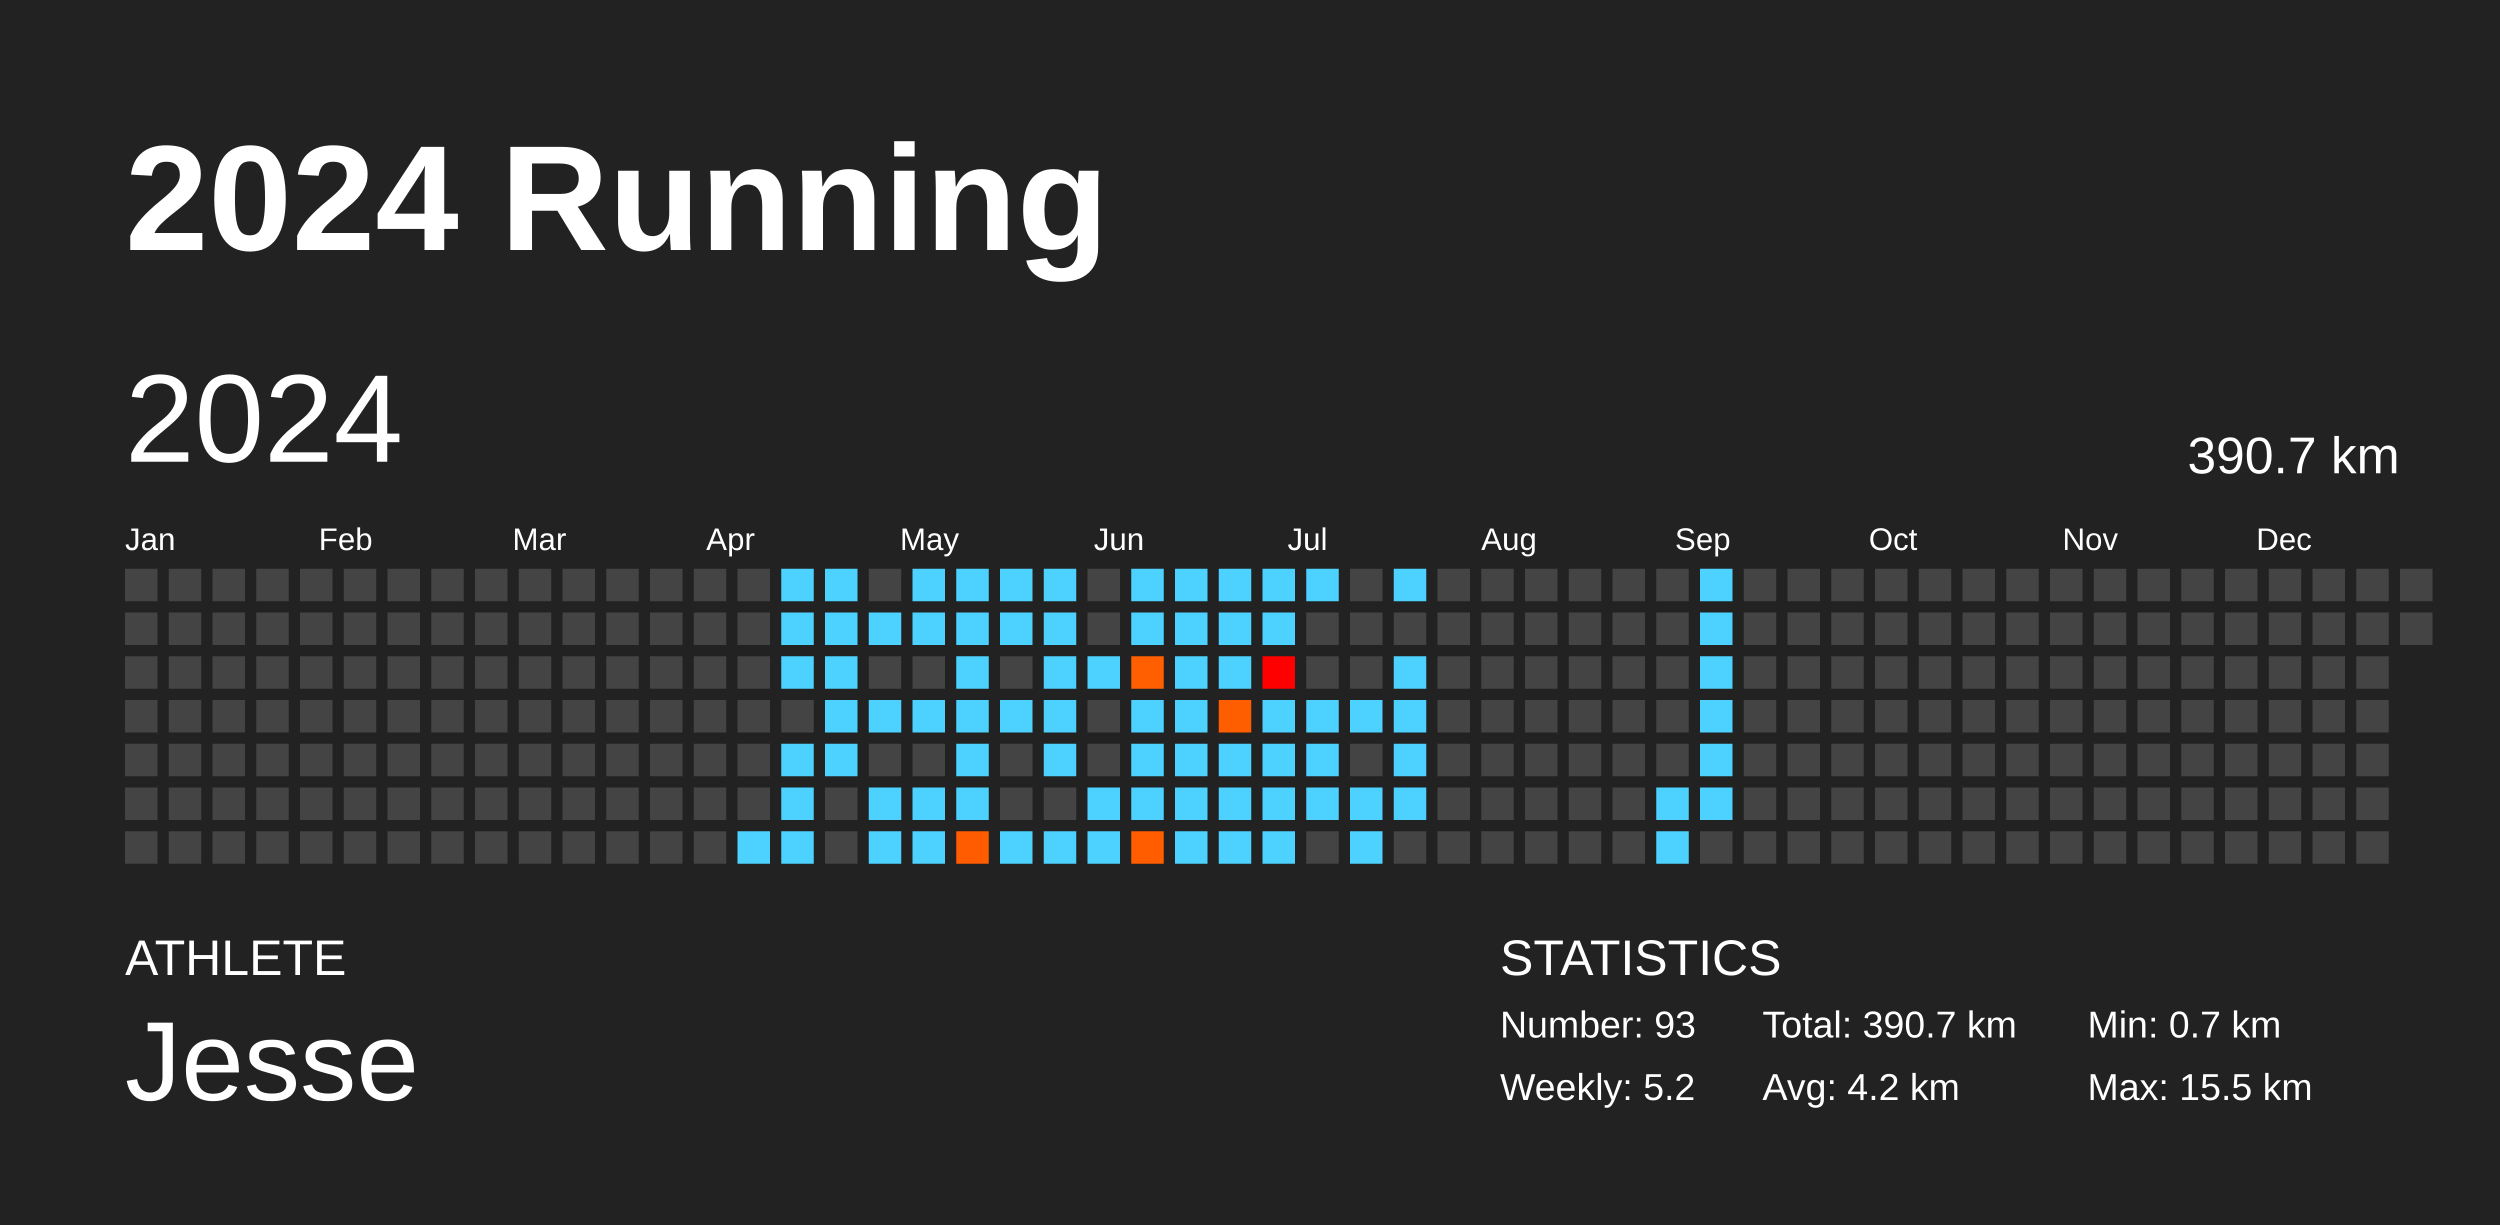
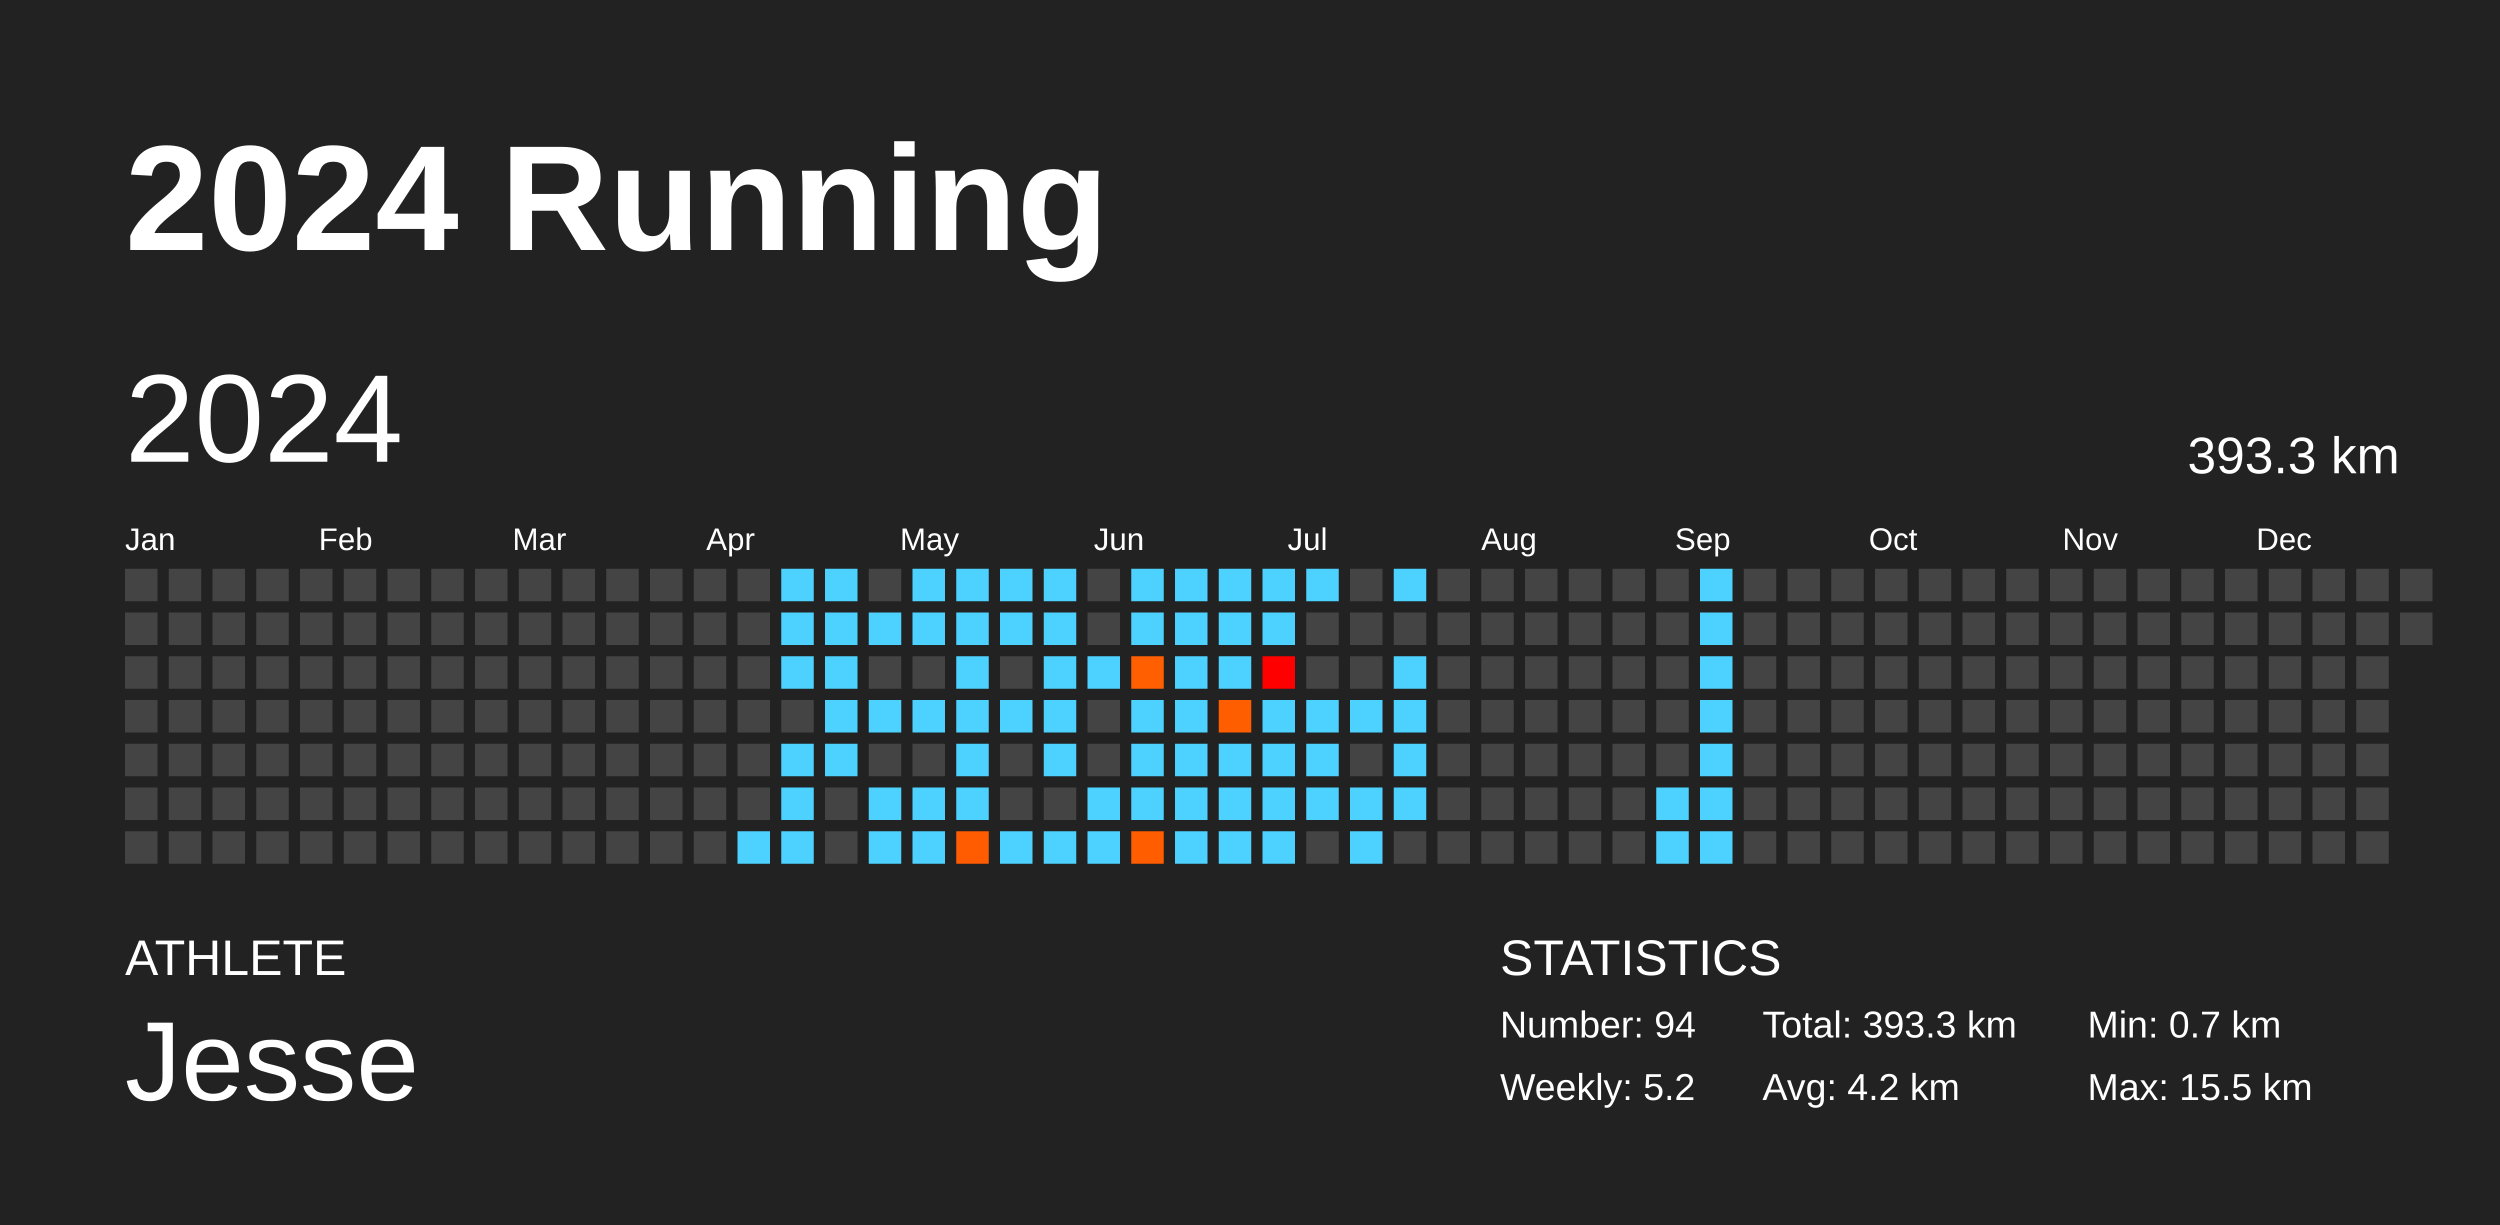
<svg xmlns="http://www.w3.org/2000/svg" baseProfile="full" height="98mm" version="1.1" viewBox="0,0,200,98" width="200mm">
  <defs />
  <rect fill="#222222" height="98" width="200" x="0" y="0" />
  <text fill="#FFFFFF" style="font-size:12px; font-family:Arial; font-weight:bold;" x="10" y="20">2024 Running</text>
  <text fill="#FFFFFF" style="font-size:4px; font-family:Arial" x="10" y="78">ATHLETE</text>
  <text fill="#FFFFFF" style="font-size:9px; font-family:Arial" x="10" y="88">Jesse</text>
  <text fill="#FFFFFF" style="font-size:4px; font-family:Arial" x="120" y="78">STATISTICS</text>
-   <text fill="#FFFFFF" style="font-size:3px; font-family:Arial" x="120" y="83">Number: 93</text>
+   <text fill="#FFFFFF" style="font-size:3px; font-family:Arial" x="120" y="83">Number: 94</text>
  <text fill="#FFFFFF" style="font-size:3px; font-family:Arial" x="120" y="88">Weekly: 5.2</text>
-   <text fill="#FFFFFF" style="font-size:3px; font-family:Arial" x="141" y="83">Total: 390.7 km</text>
+   <text fill="#FFFFFF" style="font-size:3px; font-family:Arial" x="141" y="83">Total: 393.3 km</text>
  <text fill="#FFFFFF" style="font-size:3px; font-family:Arial" x="141" y="88">Avg: 4.2 km</text>
  <text fill="#FFFFFF" style="font-size:3px; font-family:Arial" x="167" y="83">Min: 0.7 km</text>
  <text fill="#FFFFFF" style="font-size:3px; font-family:Arial" x="167" y="88">Max: 15.5 km</text>
  <text dominant-baseline="hanging" fill="#FFFFFF" style="font-size:10.0px; font-family:Arial;" x="10" y="30">2024</text>
-   <text dominant-baseline="hanging" fill="#FFFFFF" style="font-size:4.125px; font-family:Arial;" x="175" y="35">390.7 km</text>
+   <text dominant-baseline="hanging" fill="#FFFFFF" style="font-size:4.125px; font-family:Arial;" x="175" y="35">393.3 km</text>
  <text fill="#FFFFFF" style="font-size:2.5px; font-family:Arial" x="10.0" y="44">Jan</text>
  <text fill="#FFFFFF" style="font-size:2.5px; font-family:Arial" x="25.5" y="44">Feb</text>
  <text fill="#FFFFFF" style="font-size:2.5px; font-family:Arial" x="41.0" y="44">Mar</text>
  <text fill="#FFFFFF" style="font-size:2.5px; font-family:Arial" x="56.5" y="44">Apr</text>
  <text fill="#FFFFFF" style="font-size:2.5px; font-family:Arial" x="72.0" y="44">May</text>
  <text fill="#FFFFFF" style="font-size:2.5px; font-family:Arial" x="87.5" y="44">Jun</text>
  <text fill="#FFFFFF" style="font-size:2.5px; font-family:Arial" x="103.0" y="44">Jul</text>
  <text fill="#FFFFFF" style="font-size:2.5px; font-family:Arial" x="118.5" y="44">Aug</text>
  <text fill="#FFFFFF" style="font-size:2.5px; font-family:Arial" x="134.0" y="44">Sep</text>
  <text fill="#FFFFFF" style="font-size:2.5px; font-family:Arial" x="149.5" y="44">Oct</text>
  <text fill="#FFFFFF" style="font-size:2.5px; font-family:Arial" x="165.0" y="44">Nov</text>
  <text fill="#FFFFFF" style="font-size:2.5px; font-family:Arial" x="180.5" y="44">Dec</text>
  <rect fill="#444444" height="2.6" width="2.6" x="10.0" y="45.5" />
  <rect fill="#444444" height="2.6" width="2.6" x="10.0" y="49.0" />
  <rect fill="#444444" height="2.6" width="2.6" x="10.0" y="52.5" />
  <rect fill="#444444" height="2.6" width="2.6" x="10.0" y="56.0" />
  <rect fill="#444444" height="2.6" width="2.6" x="10.0" y="59.5" />
  <rect fill="#444444" height="2.6" width="2.6" x="10.0" y="63.0" />
  <rect fill="#444444" height="2.6" width="2.6" x="10.0" y="66.5" />
  <rect fill="#444444" height="2.6" width="2.6" x="13.5" y="45.5" />
  <rect fill="#444444" height="2.6" width="2.6" x="13.5" y="49.0" />
  <rect fill="#444444" height="2.6" width="2.6" x="13.5" y="52.5" />
  <rect fill="#444444" height="2.6" width="2.6" x="13.5" y="56.0" />
  <rect fill="#444444" height="2.6" width="2.6" x="13.5" y="59.5" />
  <rect fill="#444444" height="2.6" width="2.6" x="13.5" y="63.0" />
  <rect fill="#444444" height="2.6" width="2.6" x="13.5" y="66.5" />
  <rect fill="#444444" height="2.6" width="2.6" x="17.0" y="45.5" />
  <rect fill="#444444" height="2.6" width="2.6" x="17.0" y="49.0" />
  <rect fill="#444444" height="2.6" width="2.6" x="17.0" y="52.5" />
  <rect fill="#444444" height="2.6" width="2.6" x="17.0" y="56.0" />
  <rect fill="#444444" height="2.6" width="2.6" x="17.0" y="59.5" />
  <rect fill="#444444" height="2.6" width="2.6" x="17.0" y="63.0" />
  <rect fill="#444444" height="2.6" width="2.6" x="17.0" y="66.5" />
  <rect fill="#444444" height="2.6" width="2.6" x="20.5" y="45.5" />
  <rect fill="#444444" height="2.6" width="2.6" x="20.5" y="49.0" />
  <rect fill="#444444" height="2.6" width="2.6" x="20.5" y="52.5" />
  <rect fill="#444444" height="2.6" width="2.6" x="20.5" y="56.0" />
  <rect fill="#444444" height="2.6" width="2.6" x="20.5" y="59.5" />
  <rect fill="#444444" height="2.6" width="2.6" x="20.5" y="63.0" />
  <rect fill="#444444" height="2.6" width="2.6" x="20.5" y="66.5" />
  <rect fill="#444444" height="2.6" width="2.6" x="24.0" y="45.5" />
  <rect fill="#444444" height="2.6" width="2.6" x="24.0" y="49.0" />
  <rect fill="#444444" height="2.6" width="2.6" x="24.0" y="52.5" />
  <rect fill="#444444" height="2.6" width="2.6" x="24.0" y="56.0" />
  <rect fill="#444444" height="2.6" width="2.6" x="24.0" y="59.5" />
  <rect fill="#444444" height="2.6" width="2.6" x="24.0" y="63.0" />
  <rect fill="#444444" height="2.6" width="2.6" x="24.0" y="66.5" />
  <rect fill="#444444" height="2.6" width="2.6" x="27.5" y="45.5" />
  <rect fill="#444444" height="2.6" width="2.6" x="27.5" y="49.0" />
  <rect fill="#444444" height="2.6" width="2.6" x="27.5" y="52.5" />
  <rect fill="#444444" height="2.6" width="2.6" x="27.5" y="56.0" />
  <rect fill="#444444" height="2.6" width="2.6" x="27.5" y="59.5" />
  <rect fill="#444444" height="2.6" width="2.6" x="27.5" y="63.0" />
  <rect fill="#444444" height="2.6" width="2.6" x="27.5" y="66.5" />
  <rect fill="#444444" height="2.6" width="2.6" x="31.0" y="45.5" />
  <rect fill="#444444" height="2.6" width="2.6" x="31.0" y="49.0" />
  <rect fill="#444444" height="2.6" width="2.6" x="31.0" y="52.5" />
  <rect fill="#444444" height="2.6" width="2.6" x="31.0" y="56.0" />
  <rect fill="#444444" height="2.6" width="2.6" x="31.0" y="59.5" />
  <rect fill="#444444" height="2.6" width="2.6" x="31.0" y="63.0" />
  <rect fill="#444444" height="2.6" width="2.6" x="31.0" y="66.5" />
  <rect fill="#444444" height="2.6" width="2.6" x="34.5" y="45.5" />
  <rect fill="#444444" height="2.6" width="2.6" x="34.5" y="49.0" />
  <rect fill="#444444" height="2.6" width="2.6" x="34.5" y="52.5" />
  <rect fill="#444444" height="2.6" width="2.6" x="34.5" y="56.0" />
  <rect fill="#444444" height="2.6" width="2.6" x="34.5" y="59.5" />
  <rect fill="#444444" height="2.6" width="2.6" x="34.5" y="63.0" />
  <rect fill="#444444" height="2.6" width="2.6" x="34.5" y="66.5" />
  <rect fill="#444444" height="2.6" width="2.6" x="38.0" y="45.5" />
  <rect fill="#444444" height="2.6" width="2.6" x="38.0" y="49.0" />
  <rect fill="#444444" height="2.6" width="2.6" x="38.0" y="52.5" />
  <rect fill="#444444" height="2.6" width="2.6" x="38.0" y="56.0" />
  <rect fill="#444444" height="2.6" width="2.6" x="38.0" y="59.5" />
  <rect fill="#444444" height="2.6" width="2.6" x="38.0" y="63.0" />
  <rect fill="#444444" height="2.6" width="2.6" x="38.0" y="66.5" />
  <rect fill="#444444" height="2.6" width="2.6" x="41.5" y="45.5" />
  <rect fill="#444444" height="2.6" width="2.6" x="41.5" y="49.0" />
  <rect fill="#444444" height="2.6" width="2.6" x="41.5" y="52.5" />
  <rect fill="#444444" height="2.6" width="2.6" x="41.5" y="56.0" />
  <rect fill="#444444" height="2.6" width="2.6" x="41.5" y="59.5" />
  <rect fill="#444444" height="2.6" width="2.6" x="41.5" y="63.0" />
  <rect fill="#444444" height="2.6" width="2.6" x="41.5" y="66.5" />
  <rect fill="#444444" height="2.6" width="2.6" x="45.0" y="45.5" />
  <rect fill="#444444" height="2.6" width="2.6" x="45.0" y="49.0" />
  <rect fill="#444444" height="2.6" width="2.6" x="45.0" y="52.5" />
  <rect fill="#444444" height="2.6" width="2.6" x="45.0" y="56.0" />
  <rect fill="#444444" height="2.6" width="2.6" x="45.0" y="59.5" />
  <rect fill="#444444" height="2.6" width="2.6" x="45.0" y="63.0" />
  <rect fill="#444444" height="2.6" width="2.6" x="45.0" y="66.5" />
  <rect fill="#444444" height="2.6" width="2.6" x="48.5" y="45.5" />
  <rect fill="#444444" height="2.6" width="2.6" x="48.5" y="49.0" />
  <rect fill="#444444" height="2.6" width="2.6" x="48.5" y="52.5" />
  <rect fill="#444444" height="2.6" width="2.6" x="48.5" y="56.0" />
  <rect fill="#444444" height="2.6" width="2.6" x="48.5" y="59.5" />
  <rect fill="#444444" height="2.6" width="2.6" x="48.5" y="63.0" />
  <rect fill="#444444" height="2.6" width="2.6" x="48.5" y="66.5" />
  <rect fill="#444444" height="2.6" width="2.6" x="52.0" y="45.5" />
  <rect fill="#444444" height="2.6" width="2.6" x="52.0" y="49.0" />
  <rect fill="#444444" height="2.6" width="2.6" x="52.0" y="52.5" />
  <rect fill="#444444" height="2.6" width="2.6" x="52.0" y="56.0" />
  <rect fill="#444444" height="2.6" width="2.6" x="52.0" y="59.5" />
  <rect fill="#444444" height="2.6" width="2.6" x="52.0" y="63.0" />
  <rect fill="#444444" height="2.6" width="2.6" x="52.0" y="66.5" />
  <rect fill="#444444" height="2.6" width="2.6" x="55.5" y="45.5" />
  <rect fill="#444444" height="2.6" width="2.6" x="55.5" y="49.0" />
  <rect fill="#444444" height="2.6" width="2.6" x="55.5" y="52.5" />
  <rect fill="#444444" height="2.6" width="2.6" x="55.5" y="56.0" />
  <rect fill="#444444" height="2.6" width="2.6" x="55.5" y="59.5" />
  <rect fill="#444444" height="2.6" width="2.6" x="55.5" y="63.0" />
  <rect fill="#444444" height="2.6" width="2.6" x="55.5" y="66.5" />
  <rect fill="#444444" height="2.6" width="2.6" x="59.0" y="45.5" />
  <rect fill="#444444" height="2.6" width="2.6" x="59.0" y="49.0" />
  <rect fill="#444444" height="2.6" width="2.6" x="59.0" y="52.5" />
  <rect fill="#444444" height="2.6" width="2.6" x="59.0" y="56.0" />
  <rect fill="#444444" height="2.6" width="2.6" x="59.0" y="59.5" />
  <rect fill="#444444" height="2.6" width="2.6" x="59.0" y="63.0" />
  <rect fill="#4dd2ff" height="2.6" width="2.6" x="59.0" y="66.5" />
  <rect fill="#4dd2ff" height="2.6" width="2.6" x="62.5" y="45.5" />
  <rect fill="#4dd2ff" height="2.6" width="2.6" x="62.5" y="49.0" />
  <rect fill="#4dd2ff" height="2.6" width="2.6" x="62.5" y="52.5" />
  <rect fill="#444444" height="2.6" width="2.6" x="62.5" y="56.0" />
  <rect fill="#4dd2ff" height="2.6" width="2.6" x="62.5" y="59.5" />
  <rect fill="#4dd2ff" height="2.6" width="2.6" x="62.5" y="63.0" />
  <rect fill="#4dd2ff" height="2.6" width="2.6" x="62.5" y="66.5" />
  <rect fill="#4dd2ff" height="2.6" width="2.6" x="66.0" y="45.5" />
  <rect fill="#4dd2ff" height="2.6" width="2.6" x="66.0" y="49.0" />
  <rect fill="#4dd2ff" height="2.6" width="2.6" x="66.0" y="52.5" />
  <rect fill="#4dd2ff" height="2.6" width="2.6" x="66.0" y="56.0" />
  <rect fill="#4dd2ff" height="2.6" width="2.6" x="66.0" y="59.5" />
  <rect fill="#444444" height="2.6" width="2.6" x="66.0" y="63.0" />
  <rect fill="#444444" height="2.6" width="2.6" x="66.0" y="66.5" />
  <rect fill="#444444" height="2.6" width="2.6" x="69.5" y="45.5" />
  <rect fill="#4dd2ff" height="2.6" width="2.6" x="69.5" y="49.0" />
  <rect fill="#444444" height="2.6" width="2.6" x="69.5" y="52.5" />
  <rect fill="#4dd2ff" height="2.6" width="2.6" x="69.5" y="56.0" />
  <rect fill="#444444" height="2.6" width="2.6" x="69.5" y="59.5" />
  <rect fill="#4dd2ff" height="2.6" width="2.6" x="69.5" y="63.0" />
  <rect fill="#4dd2ff" height="2.6" width="2.6" x="69.5" y="66.5" />
  <rect fill="#4dd2ff" height="2.6" width="2.6" x="73.0" y="45.5" />
  <rect fill="#4dd2ff" height="2.6" width="2.6" x="73.0" y="49.0" />
  <rect fill="#444444" height="2.6" width="2.6" x="73.0" y="52.5" />
  <rect fill="#4dd2ff" height="2.6" width="2.6" x="73.0" y="56.0" />
  <rect fill="#444444" height="2.6" width="2.6" x="73.0" y="59.5" />
  <rect fill="#4dd2ff" height="2.6" width="2.6" x="73.0" y="63.0" />
  <rect fill="#4dd2ff" height="2.6" width="2.6" x="73.0" y="66.5" />
  <rect fill="#4dd2ff" height="2.6" width="2.6" x="76.5" y="45.5" />
  <rect fill="#4dd2ff" height="2.6" width="2.6" x="76.5" y="49.0" />
  <rect fill="#4dd2ff" height="2.6" width="2.6" x="76.5" y="52.5" />
  <rect fill="#4dd2ff" height="2.6" width="2.6" x="76.5" y="56.0" />
  <rect fill="#4dd2ff" height="2.6" width="2.6" x="76.5" y="59.5" />
  <rect fill="#4dd2ff" height="2.6" width="2.6" x="76.5" y="63.0" />
  <rect fill="#ff5b00" height="2.6" width="2.6" x="76.5" y="66.5" />
  <rect fill="#4dd2ff" height="2.6" width="2.6" x="80.0" y="45.5" />
  <rect fill="#4dd2ff" height="2.6" width="2.6" x="80.0" y="49.0" />
  <rect fill="#444444" height="2.6" width="2.6" x="80.0" y="52.5" />
  <rect fill="#4dd2ff" height="2.6" width="2.6" x="80.0" y="56.0" />
  <rect fill="#444444" height="2.6" width="2.6" x="80.0" y="59.5" />
  <rect fill="#444444" height="2.6" width="2.6" x="80.0" y="63.0" />
  <rect fill="#4dd2ff" height="2.6" width="2.6" x="80.0" y="66.5" />
  <rect fill="#4dd2ff" height="2.6" width="2.6" x="83.5" y="45.5" />
  <rect fill="#4dd2ff" height="2.6" width="2.6" x="83.5" y="49.0" />
  <rect fill="#4dd2ff" height="2.6" width="2.6" x="83.5" y="52.5" />
  <rect fill="#4dd2ff" height="2.6" width="2.6" x="83.5" y="56.0" />
  <rect fill="#4dd2ff" height="2.6" width="2.6" x="83.5" y="59.5" />
  <rect fill="#444444" height="2.6" width="2.6" x="83.5" y="63.0" />
  <rect fill="#4dd2ff" height="2.6" width="2.6" x="83.5" y="66.5" />
  <rect fill="#444444" height="2.6" width="2.6" x="87.0" y="45.5" />
  <rect fill="#444444" height="2.6" width="2.6" x="87.0" y="49.0" />
  <rect fill="#4dd2ff" height="2.6" width="2.6" x="87.0" y="52.5" />
  <rect fill="#444444" height="2.6" width="2.6" x="87.0" y="56.0" />
  <rect fill="#444444" height="2.6" width="2.6" x="87.0" y="59.5" />
  <rect fill="#4dd2ff" height="2.6" width="2.6" x="87.0" y="63.0" />
  <rect fill="#4dd2ff" height="2.6" width="2.6" x="87.0" y="66.5" />
  <rect fill="#4dd2ff" height="2.6" width="2.6" x="90.5" y="45.5" />
  <rect fill="#4dd2ff" height="2.6" width="2.6" x="90.5" y="49.0" />
  <rect fill="#ff5f00" height="2.6" width="2.6" x="90.5" y="52.5" />
  <rect fill="#4dd2ff" height="2.6" width="2.6" x="90.5" y="56.0" />
  <rect fill="#4dd2ff" height="2.6" width="2.6" x="90.5" y="59.5" />
  <rect fill="#4dd2ff" height="2.6" width="2.6" x="90.5" y="63.0" />
  <rect fill="#ff5d00" height="2.6" width="2.6" x="90.5" y="66.5" />
  <rect fill="#4dd2ff" height="2.6" width="2.6" x="94.0" y="45.5" />
  <rect fill="#4dd2ff" height="2.6" width="2.6" x="94.0" y="49.0" />
  <rect fill="#4dd2ff" height="2.6" width="2.6" x="94.0" y="52.5" />
  <rect fill="#4dd2ff" height="2.6" width="2.6" x="94.0" y="56.0" />
  <rect fill="#4dd2ff" height="2.6" width="2.6" x="94.0" y="59.5" />
  <rect fill="#4dd2ff" height="2.6" width="2.6" x="94.0" y="63.0" />
  <rect fill="#4dd2ff" height="2.6" width="2.6" x="94.0" y="66.5" />
  <rect fill="#4dd2ff" height="2.6" width="2.6" x="97.5" y="45.5" />
  <rect fill="#4dd2ff" height="2.6" width="2.6" x="97.5" y="49.0" />
  <rect fill="#4dd2ff" height="2.6" width="2.6" x="97.5" y="52.5" />
  <rect fill="#ff5e00" height="2.6" width="2.6" x="97.5" y="56.0" />
  <rect fill="#4dd2ff" height="2.6" width="2.6" x="97.5" y="59.5" />
  <rect fill="#4dd2ff" height="2.6" width="2.6" x="97.5" y="63.0" />
  <rect fill="#4dd2ff" height="2.6" width="2.6" x="97.5" y="66.5" />
  <rect fill="#4dd2ff" height="2.6" width="2.6" x="101.0" y="45.5" />
  <rect fill="#4dd2ff" height="2.6" width="2.6" x="101.0" y="49.0" />
  <rect fill="#ff0000" height="2.6" width="2.6" x="101.0" y="52.5" />
  <rect fill="#4dd2ff" height="2.6" width="2.6" x="101.0" y="56.0" />
  <rect fill="#4dd2ff" height="2.6" width="2.6" x="101.0" y="59.5" />
  <rect fill="#4dd2ff" height="2.6" width="2.6" x="101.0" y="63.0" />
  <rect fill="#4dd2ff" height="2.6" width="2.6" x="101.0" y="66.5" />
  <rect fill="#4dd2ff" height="2.6" width="2.6" x="104.5" y="45.5" />
  <rect fill="#444444" height="2.6" width="2.6" x="104.5" y="49.0" />
  <rect fill="#444444" height="2.6" width="2.6" x="104.5" y="52.5" />
  <rect fill="#4dd2ff" height="2.6" width="2.6" x="104.5" y="56.0" />
  <rect fill="#4dd2ff" height="2.6" width="2.6" x="104.5" y="59.5" />
  <rect fill="#4dd2ff" height="2.6" width="2.6" x="104.5" y="63.0" />
  <rect fill="#444444" height="2.6" width="2.6" x="104.5" y="66.5" />
  <rect fill="#444444" height="2.6" width="2.6" x="108.0" y="45.5" />
  <rect fill="#444444" height="2.6" width="2.6" x="108.0" y="49.0" />
  <rect fill="#444444" height="2.6" width="2.6" x="108.0" y="52.5" />
  <rect fill="#4dd2ff" height="2.6" width="2.6" x="108.0" y="56.0" />
  <rect fill="#444444" height="2.6" width="2.6" x="108.0" y="59.5" />
  <rect fill="#4dd2ff" height="2.6" width="2.6" x="108.0" y="63.0" />
  <rect fill="#4dd2ff" height="2.6" width="2.6" x="108.0" y="66.5" />
  <rect fill="#4dd2ff" height="2.6" width="2.6" x="111.5" y="45.5" />
  <rect fill="#444444" height="2.6" width="2.6" x="111.5" y="49.0" />
  <rect fill="#4dd2ff" height="2.6" width="2.6" x="111.5" y="52.5" />
  <rect fill="#4dd2ff" height="2.6" width="2.6" x="111.5" y="56.0" />
  <rect fill="#4dd2ff" height="2.6" width="2.6" x="111.5" y="59.5" />
  <rect fill="#4dd2ff" height="2.6" width="2.6" x="111.5" y="63.0" />
  <rect fill="#444444" height="2.6" width="2.6" x="111.5" y="66.5" />
  <rect fill="#444444" height="2.6" width="2.6" x="115.0" y="45.5" />
  <rect fill="#444444" height="2.6" width="2.6" x="115.0" y="49.0" />
  <rect fill="#444444" height="2.6" width="2.6" x="115.0" y="52.5" />
  <rect fill="#444444" height="2.6" width="2.6" x="115.0" y="56.0" />
  <rect fill="#444444" height="2.6" width="2.6" x="115.0" y="59.5" />
  <rect fill="#444444" height="2.6" width="2.6" x="115.0" y="63.0" />
  <rect fill="#444444" height="2.6" width="2.6" x="115.0" y="66.5" />
  <rect fill="#444444" height="2.6" width="2.6" x="118.5" y="45.5" />
  <rect fill="#444444" height="2.6" width="2.6" x="118.5" y="49.0" />
  <rect fill="#444444" height="2.6" width="2.6" x="118.5" y="52.5" />
  <rect fill="#444444" height="2.6" width="2.6" x="118.5" y="56.0" />
  <rect fill="#444444" height="2.6" width="2.6" x="118.5" y="59.5" />
  <rect fill="#444444" height="2.6" width="2.6" x="118.5" y="63.0" />
  <rect fill="#444444" height="2.6" width="2.6" x="118.5" y="66.5" />
  <rect fill="#444444" height="2.6" width="2.6" x="122.0" y="45.5" />
  <rect fill="#444444" height="2.6" width="2.6" x="122.0" y="49.0" />
  <rect fill="#444444" height="2.6" width="2.6" x="122.0" y="52.5" />
  <rect fill="#444444" height="2.6" width="2.6" x="122.0" y="56.0" />
  <rect fill="#444444" height="2.6" width="2.6" x="122.0" y="59.5" />
  <rect fill="#444444" height="2.6" width="2.6" x="122.0" y="63.0" />
  <rect fill="#444444" height="2.6" width="2.6" x="122.0" y="66.5" />
  <rect fill="#444444" height="2.6" width="2.6" x="125.5" y="45.5" />
  <rect fill="#444444" height="2.6" width="2.6" x="125.5" y="49.0" />
  <rect fill="#444444" height="2.6" width="2.6" x="125.5" y="52.5" />
  <rect fill="#444444" height="2.6" width="2.6" x="125.5" y="56.0" />
  <rect fill="#444444" height="2.6" width="2.6" x="125.5" y="59.5" />
  <rect fill="#444444" height="2.6" width="2.6" x="125.5" y="63.0" />
  <rect fill="#444444" height="2.6" width="2.6" x="125.5" y="66.5" />
  <rect fill="#444444" height="2.6" width="2.6" x="129.0" y="45.5" />
  <rect fill="#444444" height="2.6" width="2.6" x="129.0" y="49.0" />
  <rect fill="#444444" height="2.6" width="2.6" x="129.0" y="52.5" />
  <rect fill="#444444" height="2.6" width="2.6" x="129.0" y="56.0" />
  <rect fill="#444444" height="2.6" width="2.6" x="129.0" y="59.5" />
  <rect fill="#444444" height="2.6" width="2.6" x="129.0" y="63.0" />
  <rect fill="#444444" height="2.6" width="2.6" x="129.0" y="66.5" />
  <rect fill="#444444" height="2.6" width="2.6" x="132.5" y="45.5" />
  <rect fill="#444444" height="2.6" width="2.6" x="132.5" y="49.0" />
  <rect fill="#444444" height="2.6" width="2.6" x="132.5" y="52.5" />
  <rect fill="#444444" height="2.6" width="2.6" x="132.5" y="56.0" />
  <rect fill="#444444" height="2.6" width="2.6" x="132.5" y="59.5" />
  <rect fill="#4dd2ff" height="2.6" width="2.6" x="132.5" y="63.0" />
  <rect fill="#4dd2ff" height="2.6" width="2.6" x="132.5" y="66.5" />
  <rect fill="#4dd2ff" height="2.6" width="2.6" x="136.0" y="45.5" />
  <rect fill="#4dd2ff" height="2.6" width="2.6" x="136.0" y="49.0" />
  <rect fill="#4dd2ff" height="2.6" width="2.6" x="136.0" y="52.5" />
  <rect fill="#4dd2ff" height="2.6" width="2.6" x="136.0" y="56.0" />
  <rect fill="#4dd2ff" height="2.6" width="2.6" x="136.0" y="59.5" />
  <rect fill="#4dd2ff" height="2.6" width="2.6" x="136.0" y="63.0" />
-   <rect fill="#444444" height="2.6" width="2.6" x="136.0" y="66.5" />
+   <rect fill="#4dd2ff" height="2.6" width="2.6" x="136.0" y="66.5" />
  <rect fill="#444444" height="2.6" width="2.6" x="139.5" y="45.5" />
  <rect fill="#444444" height="2.6" width="2.6" x="139.5" y="49.0" />
  <rect fill="#444444" height="2.6" width="2.6" x="139.5" y="52.5" />
  <rect fill="#444444" height="2.6" width="2.6" x="139.5" y="56.0" />
  <rect fill="#444444" height="2.6" width="2.6" x="139.5" y="59.5" />
  <rect fill="#444444" height="2.6" width="2.6" x="139.5" y="63.0" />
  <rect fill="#444444" height="2.6" width="2.6" x="139.5" y="66.5" />
  <rect fill="#444444" height="2.6" width="2.6" x="143.0" y="45.5" />
  <rect fill="#444444" height="2.6" width="2.6" x="143.0" y="49.0" />
  <rect fill="#444444" height="2.6" width="2.6" x="143.0" y="52.5" />
  <rect fill="#444444" height="2.6" width="2.6" x="143.0" y="56.0" />
  <rect fill="#444444" height="2.6" width="2.6" x="143.0" y="59.5" />
  <rect fill="#444444" height="2.6" width="2.6" x="143.0" y="63.0" />
  <rect fill="#444444" height="2.6" width="2.6" x="143.0" y="66.5" />
  <rect fill="#444444" height="2.6" width="2.6" x="146.5" y="45.5" />
  <rect fill="#444444" height="2.6" width="2.6" x="146.5" y="49.0" />
  <rect fill="#444444" height="2.6" width="2.6" x="146.5" y="52.5" />
  <rect fill="#444444" height="2.6" width="2.6" x="146.5" y="56.0" />
  <rect fill="#444444" height="2.6" width="2.6" x="146.5" y="59.5" />
  <rect fill="#444444" height="2.6" width="2.6" x="146.5" y="63.0" />
  <rect fill="#444444" height="2.6" width="2.6" x="146.5" y="66.5" />
  <rect fill="#444444" height="2.6" width="2.6" x="150.0" y="45.5" />
  <rect fill="#444444" height="2.6" width="2.6" x="150.0" y="49.0" />
  <rect fill="#444444" height="2.6" width="2.6" x="150.0" y="52.5" />
  <rect fill="#444444" height="2.6" width="2.6" x="150.0" y="56.0" />
  <rect fill="#444444" height="2.6" width="2.6" x="150.0" y="59.5" />
  <rect fill="#444444" height="2.6" width="2.6" x="150.0" y="63.0" />
  <rect fill="#444444" height="2.6" width="2.6" x="150.0" y="66.5" />
  <rect fill="#444444" height="2.6" width="2.6" x="153.5" y="45.5" />
  <rect fill="#444444" height="2.6" width="2.6" x="153.5" y="49.0" />
  <rect fill="#444444" height="2.6" width="2.6" x="153.5" y="52.5" />
  <rect fill="#444444" height="2.6" width="2.6" x="153.5" y="56.0" />
  <rect fill="#444444" height="2.6" width="2.6" x="153.5" y="59.5" />
  <rect fill="#444444" height="2.6" width="2.6" x="153.5" y="63.0" />
  <rect fill="#444444" height="2.6" width="2.6" x="153.5" y="66.5" />
  <rect fill="#444444" height="2.6" width="2.6" x="157.0" y="45.5" />
  <rect fill="#444444" height="2.6" width="2.6" x="157.0" y="49.0" />
  <rect fill="#444444" height="2.6" width="2.6" x="157.0" y="52.5" />
  <rect fill="#444444" height="2.6" width="2.6" x="157.0" y="56.0" />
  <rect fill="#444444" height="2.6" width="2.6" x="157.0" y="59.5" />
  <rect fill="#444444" height="2.6" width="2.6" x="157.0" y="63.0" />
  <rect fill="#444444" height="2.6" width="2.6" x="157.0" y="66.5" />
  <rect fill="#444444" height="2.6" width="2.6" x="160.5" y="45.5" />
  <rect fill="#444444" height="2.6" width="2.6" x="160.5" y="49.0" />
  <rect fill="#444444" height="2.6" width="2.6" x="160.5" y="52.5" />
  <rect fill="#444444" height="2.6" width="2.6" x="160.5" y="56.0" />
  <rect fill="#444444" height="2.6" width="2.6" x="160.5" y="59.5" />
  <rect fill="#444444" height="2.6" width="2.6" x="160.5" y="63.0" />
  <rect fill="#444444" height="2.6" width="2.6" x="160.5" y="66.5" />
  <rect fill="#444444" height="2.6" width="2.6" x="164.0" y="45.5" />
  <rect fill="#444444" height="2.6" width="2.6" x="164.0" y="49.0" />
  <rect fill="#444444" height="2.6" width="2.6" x="164.0" y="52.5" />
  <rect fill="#444444" height="2.6" width="2.6" x="164.0" y="56.0" />
  <rect fill="#444444" height="2.6" width="2.6" x="164.0" y="59.5" />
  <rect fill="#444444" height="2.6" width="2.6" x="164.0" y="63.0" />
  <rect fill="#444444" height="2.6" width="2.6" x="164.0" y="66.5" />
  <rect fill="#444444" height="2.6" width="2.6" x="167.5" y="45.5" />
  <rect fill="#444444" height="2.6" width="2.6" x="167.5" y="49.0" />
  <rect fill="#444444" height="2.6" width="2.6" x="167.5" y="52.5" />
  <rect fill="#444444" height="2.6" width="2.6" x="167.5" y="56.0" />
  <rect fill="#444444" height="2.6" width="2.6" x="167.5" y="59.5" />
  <rect fill="#444444" height="2.6" width="2.6" x="167.5" y="63.0" />
  <rect fill="#444444" height="2.6" width="2.6" x="167.5" y="66.5" />
  <rect fill="#444444" height="2.6" width="2.6" x="171.0" y="45.5" />
  <rect fill="#444444" height="2.6" width="2.6" x="171.0" y="49.0" />
  <rect fill="#444444" height="2.6" width="2.6" x="171.0" y="52.5" />
  <rect fill="#444444" height="2.6" width="2.6" x="171.0" y="56.0" />
  <rect fill="#444444" height="2.6" width="2.6" x="171.0" y="59.5" />
  <rect fill="#444444" height="2.6" width="2.6" x="171.0" y="63.0" />
  <rect fill="#444444" height="2.6" width="2.6" x="171.0" y="66.5" />
  <rect fill="#444444" height="2.6" width="2.6" x="174.5" y="45.5" />
  <rect fill="#444444" height="2.6" width="2.6" x="174.5" y="49.0" />
  <rect fill="#444444" height="2.6" width="2.6" x="174.5" y="52.5" />
  <rect fill="#444444" height="2.6" width="2.6" x="174.5" y="56.0" />
  <rect fill="#444444" height="2.6" width="2.6" x="174.5" y="59.5" />
  <rect fill="#444444" height="2.6" width="2.6" x="174.5" y="63.0" />
  <rect fill="#444444" height="2.6" width="2.6" x="174.5" y="66.5" />
  <rect fill="#444444" height="2.6" width="2.6" x="178.0" y="45.5" />
  <rect fill="#444444" height="2.6" width="2.6" x="178.0" y="49.0" />
  <rect fill="#444444" height="2.6" width="2.6" x="178.0" y="52.5" />
  <rect fill="#444444" height="2.6" width="2.6" x="178.0" y="56.0" />
  <rect fill="#444444" height="2.6" width="2.6" x="178.0" y="59.5" />
  <rect fill="#444444" height="2.6" width="2.6" x="178.0" y="63.0" />
  <rect fill="#444444" height="2.6" width="2.6" x="178.0" y="66.5" />
  <rect fill="#444444" height="2.6" width="2.6" x="181.5" y="45.5" />
  <rect fill="#444444" height="2.6" width="2.6" x="181.5" y="49.0" />
  <rect fill="#444444" height="2.6" width="2.6" x="181.5" y="52.5" />
  <rect fill="#444444" height="2.6" width="2.6" x="181.5" y="56.0" />
  <rect fill="#444444" height="2.6" width="2.6" x="181.5" y="59.5" />
  <rect fill="#444444" height="2.6" width="2.6" x="181.5" y="63.0" />
  <rect fill="#444444" height="2.6" width="2.6" x="181.5" y="66.5" />
  <rect fill="#444444" height="2.6" width="2.6" x="185.0" y="45.5" />
  <rect fill="#444444" height="2.6" width="2.6" x="185.0" y="49.0" />
  <rect fill="#444444" height="2.6" width="2.6" x="185.0" y="52.5" />
  <rect fill="#444444" height="2.6" width="2.6" x="185.0" y="56.0" />
  <rect fill="#444444" height="2.6" width="2.6" x="185.0" y="59.5" />
  <rect fill="#444444" height="2.6" width="2.6" x="185.0" y="63.0" />
  <rect fill="#444444" height="2.6" width="2.6" x="185.0" y="66.5" />
  <rect fill="#444444" height="2.6" width="2.6" x="188.5" y="45.5" />
  <rect fill="#444444" height="2.6" width="2.6" x="188.5" y="49.0" />
  <rect fill="#444444" height="2.6" width="2.6" x="188.5" y="52.5" />
  <rect fill="#444444" height="2.6" width="2.6" x="188.5" y="56.0" />
  <rect fill="#444444" height="2.6" width="2.6" x="188.5" y="59.5" />
  <rect fill="#444444" height="2.6" width="2.6" x="188.5" y="63.0" />
  <rect fill="#444444" height="2.6" width="2.6" x="188.5" y="66.5" />
  <rect fill="#444444" height="2.6" width="2.6" x="192.0" y="45.5" />
  <rect fill="#444444" height="2.6" width="2.6" x="192.0" y="49.0" />
</svg>
